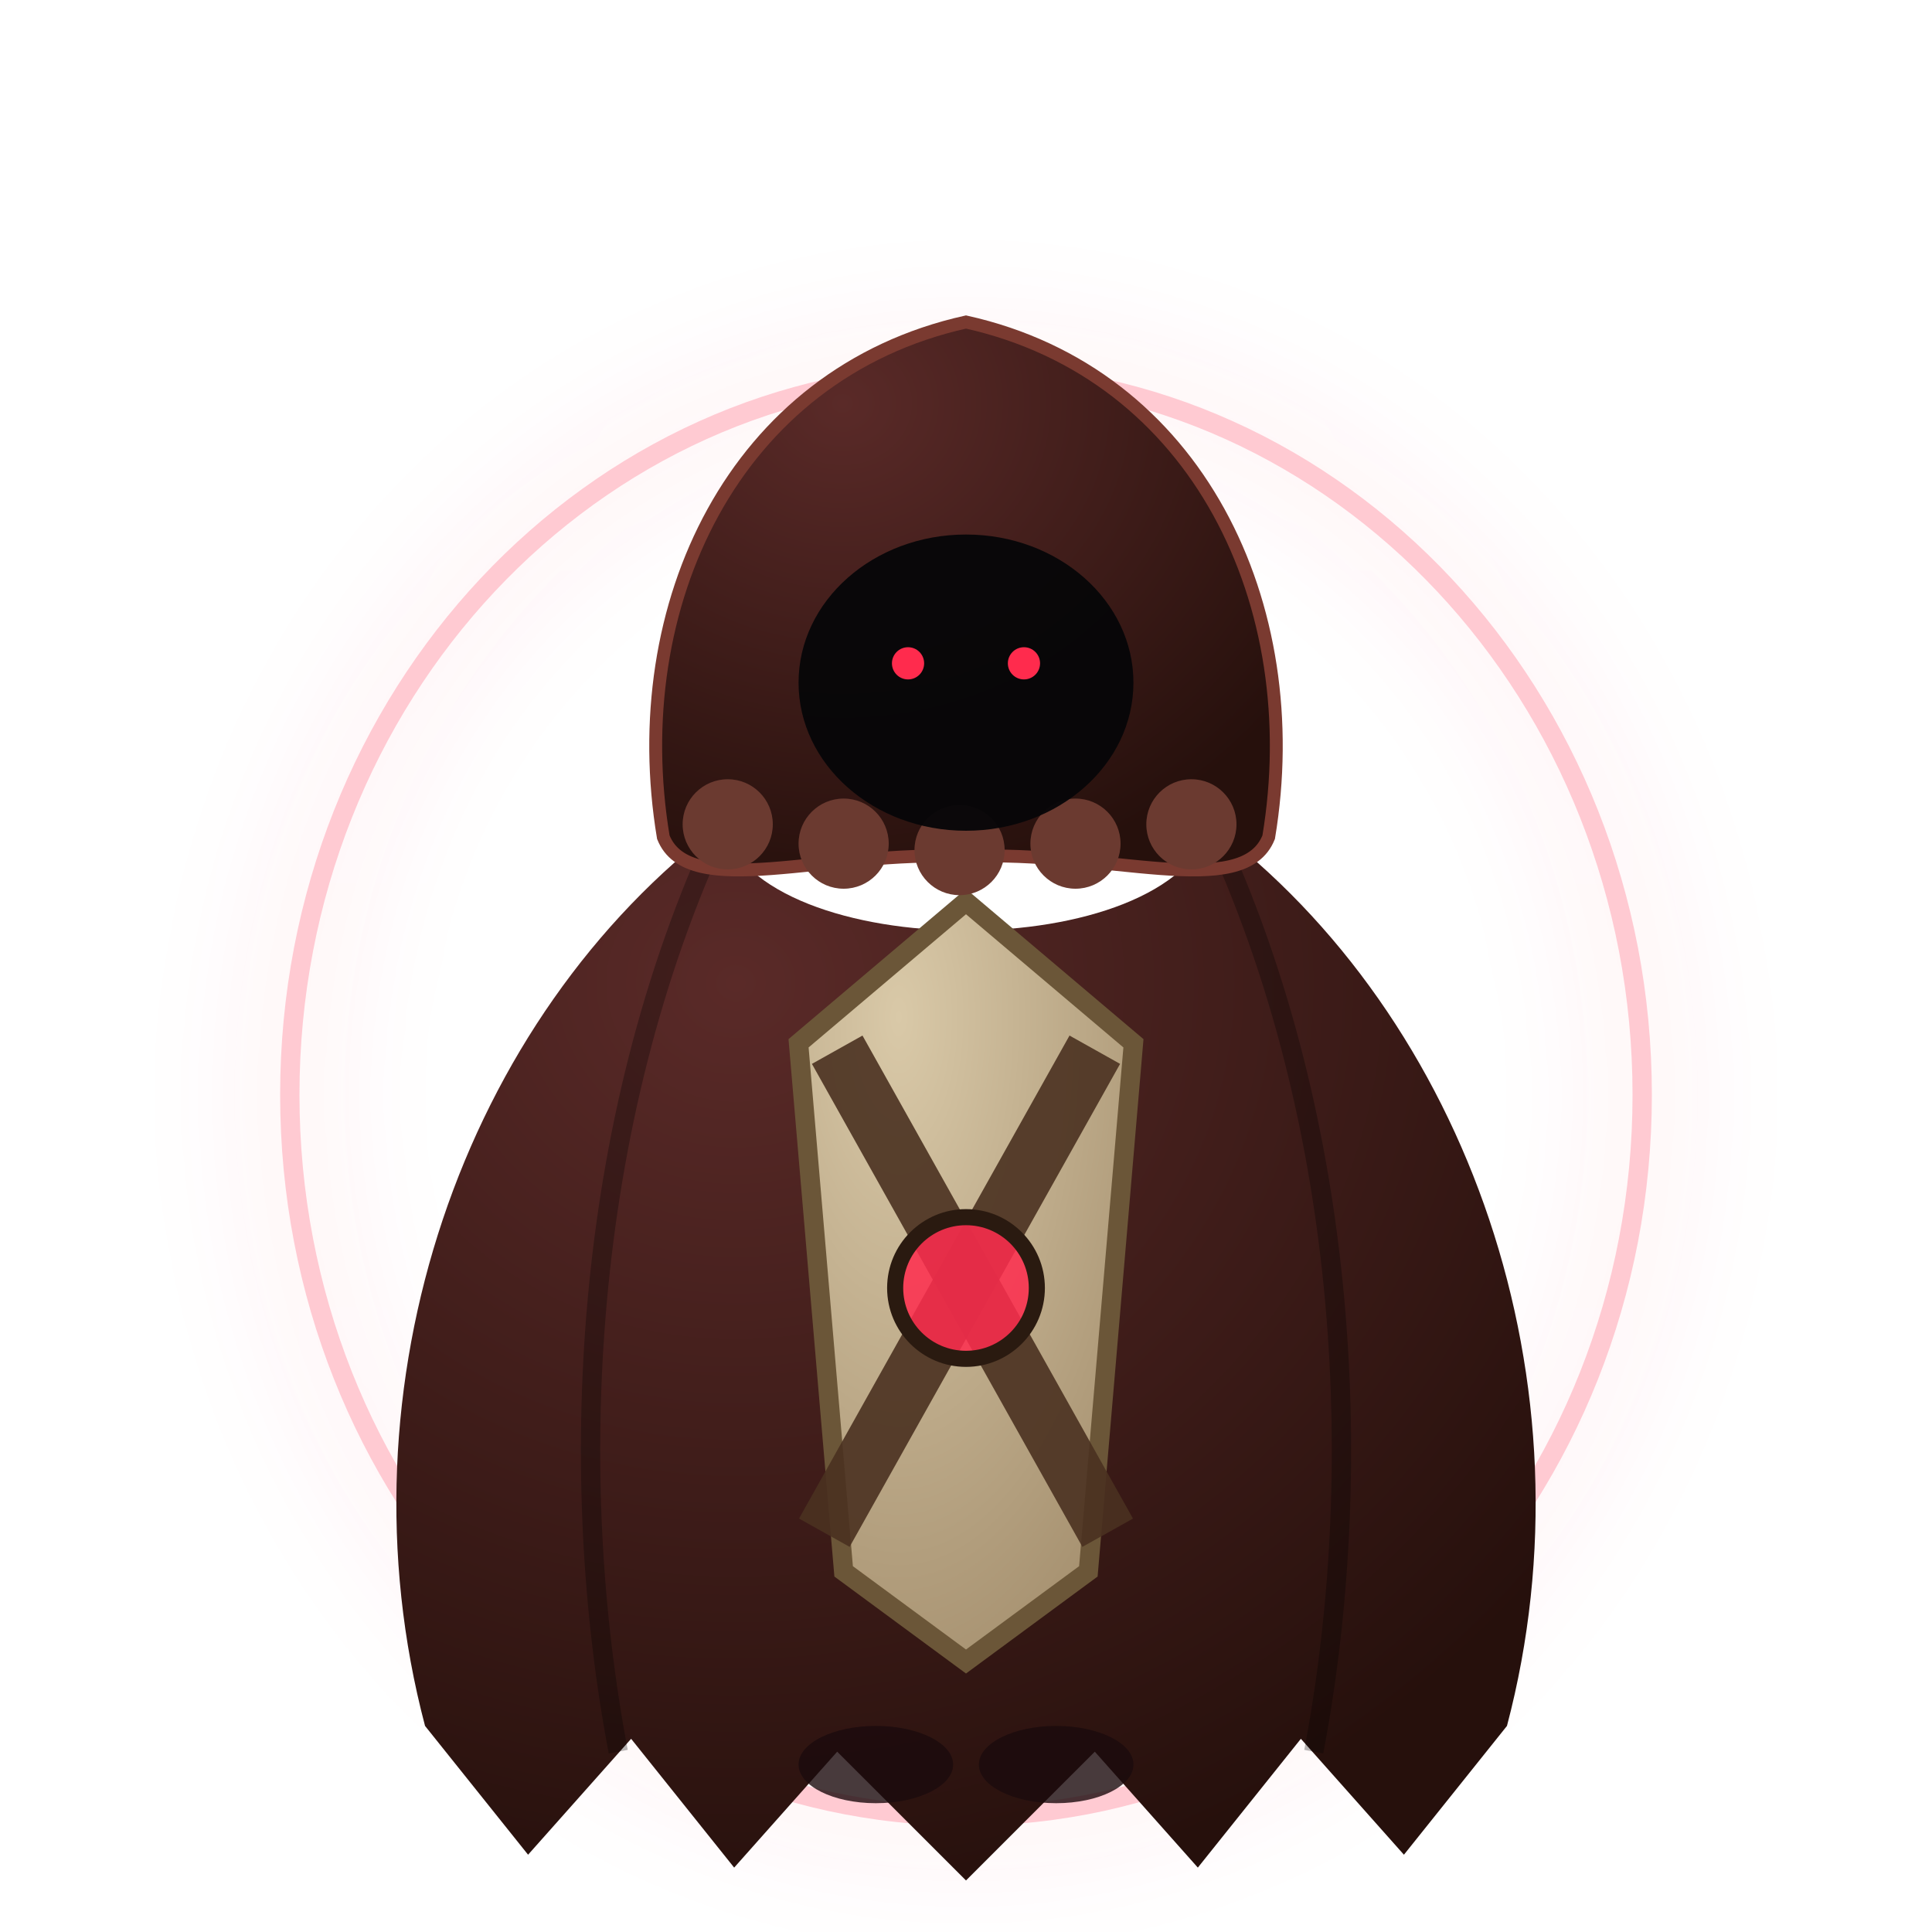
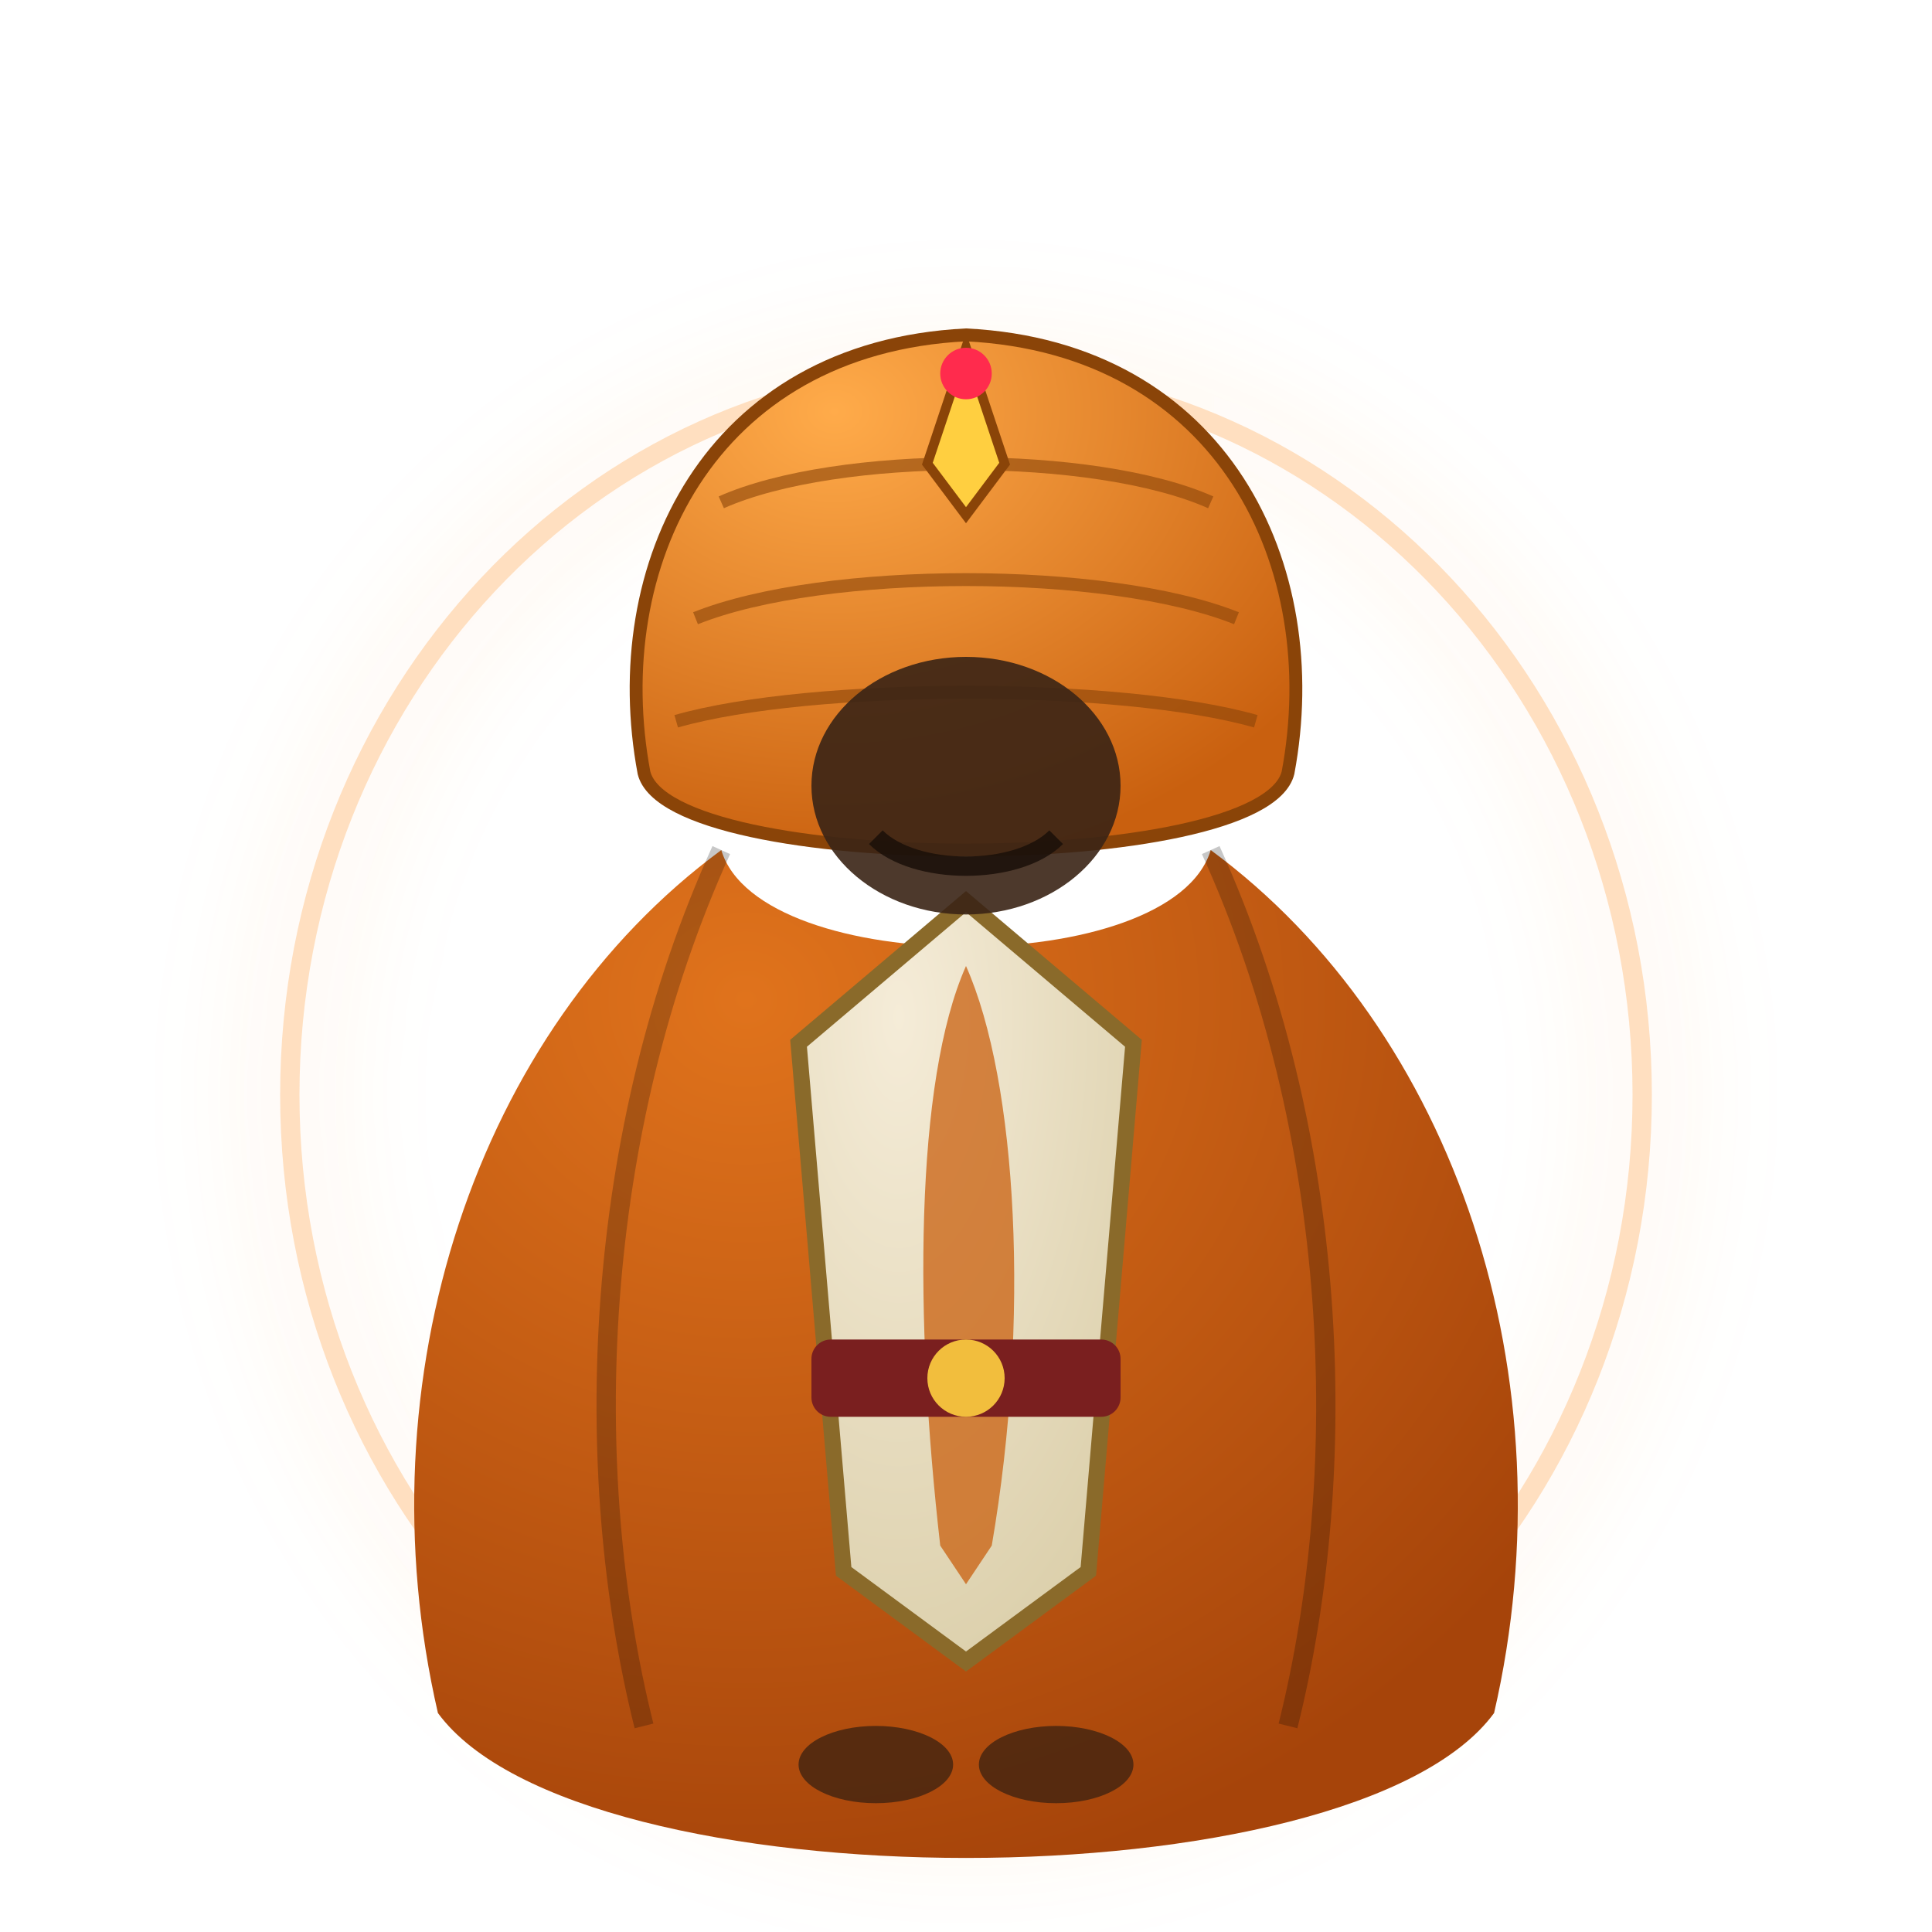
<svg xmlns="http://www.w3.org/2000/svg" viewBox="0 0 300 300">
  <defs>
    <radialGradient id="cloakGrad" cx="30%" cy="15%" r="90%">
-       <stop offset="0%" stop-color="#5a2a28" />
-       <stop offset="100%" stop-color="#26100c" />
+       <stop offset="0%" stop-color="#e0731c" />
+       <stop offset="100%" stop-color="#a6440a" />
    </radialGradient>
    <radialGradient id="bodyGrad" cx="30%" cy="15%" r="90%">
-       <stop offset="0%" stop-color="#d9c9a8" />
-       <stop offset="100%" stop-color="#a89372" />
+       <stop offset="0%" stop-color="#f5ecd8" />
+       <stop offset="100%" stop-color="#dcd0ac" />
+     </radialGradient>
+     <radialGradient id="turbanGrad" cx="30%" cy="15%" r="90%">
+       <stop offset="0%" stop-color="#ffab4a" />
+       <stop offset="100%" stop-color="#c9600f" />
    </radialGradient>
    <filter id="glow" x="-60%" y="-60%" width="220%" height="220%">
      <feGaussianBlur stdDeviation="9" result="blur" />
      <feMerge>
        <feMergeNode in="blur" />
        <feMergeNode in="SourceGraphic" />
      </feMerge>
    </filter>
  </defs>
-   <ellipse cx="150" cy="170" rx="105" ry="112" fill="none" stroke="#ff2b4d" stroke-width="3" opacity="0.25" filter="url(#glow)" />
-   <path d="M112,128 C72,158 52,215 66,268            L82,288 L98,270 L114,290 L130,272 L150,292 L170,272 L186,290 L202,270 L218,288 L234,268            C248,215 228,158 188,128 C182,150 118,150 112,128 Z" fill="url(#cloakGrad)" />
-   <path d="M112,128 C90,175 88,230 96,272" fill="none" stroke="#000" stroke-opacity="0.28" stroke-width="3" />
-   <path d="M188,128 C210,175 212,230 204,272" fill="none" stroke="#000" stroke-opacity="0.28" stroke-width="3" />
-   <path d="M150,140 L176,162 L169,244 L150,258 L131,244 L124,162 Z" fill="url(#bodyGrad)" stroke="#6b5638" stroke-width="3" />
-   <path d="M130,163 L172,238" stroke="#4a3120" stroke-width="9" opacity="0.9" />
-   <path d="M170,163 L128,238" stroke="#4a3120" stroke-width="9" opacity="0.9" />
-   <circle cx="150" cy="200" r="11" fill="#ff2b4d" opacity="0.85" />
-   <circle cx="150" cy="200" r="11" fill="none" stroke="#2a1a10" stroke-width="2.5" />
-   <path d="M150,50 C186,58 203,94 197,130 C193,140 172,132 150,133 C128,132 107,140 103,130            C97,94 114,58 150,50 Z" fill="url(#cloakGrad)" stroke="#7a3a30" stroke-width="2" />
-   <path d="M106,128 a7,7 0 1,0 14,0 a7,7 0 1,0 -14,0 M124,131 a7,7 0 1,0 14,0 a7,7 0 1,0 -14,0            M142,132 a7,7 0 1,0 14,0 a7,7 0 1,0 -14,0 M160,131 a7,7 0 1,0 14,0 a7,7 0 1,0 -14,0            M178,128 a7,7 0 1,0 14,0 a7,7 0 1,0 -14,0" fill="#6b3a30" />
-   <ellipse cx="150" cy="106" rx="26" ry="23" fill="#050507" opacity="0.94" />
-   <circle cx="141" cy="103" r="2.5" fill="#ff2b4d" />
-   <circle cx="159" cy="103" r="2.5" fill="#ff2b4d" />
-   <ellipse cx="136" cy="274" rx="12" ry="6" fill="#1a0a0c" opacity="0.8" />
-   <ellipse cx="164" cy="274" rx="12" ry="6" fill="#1a0a0c" opacity="0.8" />
+   <ellipse cx="150" cy="170" rx="105" ry="112" fill="none" stroke="#ff8c1a" stroke-width="3" opacity="0.28" filter="url(#glow)" />
+   <path d="M112,132 C74,160 56,214 68,266 C90,296 210,296 232,266 C244,214 226,160 188,132            C182,152 118,152 112,132 Z" fill="url(#cloakGrad)" />
+   <path d="M112,132 C92,176 90,228 100,268" fill="none" stroke="#000" stroke-opacity="0.22" stroke-width="3" />
+   <path d="M188,132 C208,176 210,228 200,268" fill="none" stroke="#000" stroke-opacity="0.22" stroke-width="3" />
+   <path d="M150,140 L176,162 L169,244 L150,258 L131,244 L124,162 Z" fill="url(#bodyGrad)" stroke="#8a6a2a" stroke-width="2.5" />
+   <path d="M150,150 C158,168 160,205 154,240 L150,246 L146,240 C142,205 142,168 150,150 Z" fill="#c9600f" opacity="0.75" />
+   <rect x="126" y="208" width="48" height="12" rx="3" fill="#7a1f1f" />
+   <circle cx="150" cy="214" r="6" fill="#ffcf40" opacity="0.9" />
+   <path d="M150,52 C190,54 206,88 200,120 C196,136 104,136 100,120 C94,88 110,54 150,52 Z" fill="url(#turbanGrad)" stroke="#8a4408" stroke-width="2" />
+   <path d="M112,78 C130,70 170,70 188,78" fill="none" stroke="#8a4408" stroke-width="2" opacity="0.6" />
+   <path d="M108,96 C128,88 172,88 192,96" fill="none" stroke="#8a4408" stroke-width="2" opacity="0.6" />
+   <path d="M105,112 C126,106 174,106 195,112" fill="none" stroke="#8a4408" stroke-width="2" opacity="0.6" />
+   <path d="M150,54 L156,72 L150,80 L144,72 Z" fill="#ffcf40" stroke="#8a4408" stroke-width="1.5" />
+   <circle cx="150" cy="58" r="4" fill="#ff2b4d" />
+   <ellipse cx="150" cy="122" rx="24" ry="20" fill="#3a2415" opacity="0.9" />
+   <path d="M136,130 C142,136 158,136 164,130" fill="none" stroke="#1a0f08" stroke-width="3" opacity="0.85" />
+   <ellipse cx="136" cy="274" rx="12" ry="6" fill="#3a2010" opacity="0.75" />
+   <ellipse cx="164" cy="274" rx="12" ry="6" fill="#3a2010" opacity="0.75" />
</svg>
